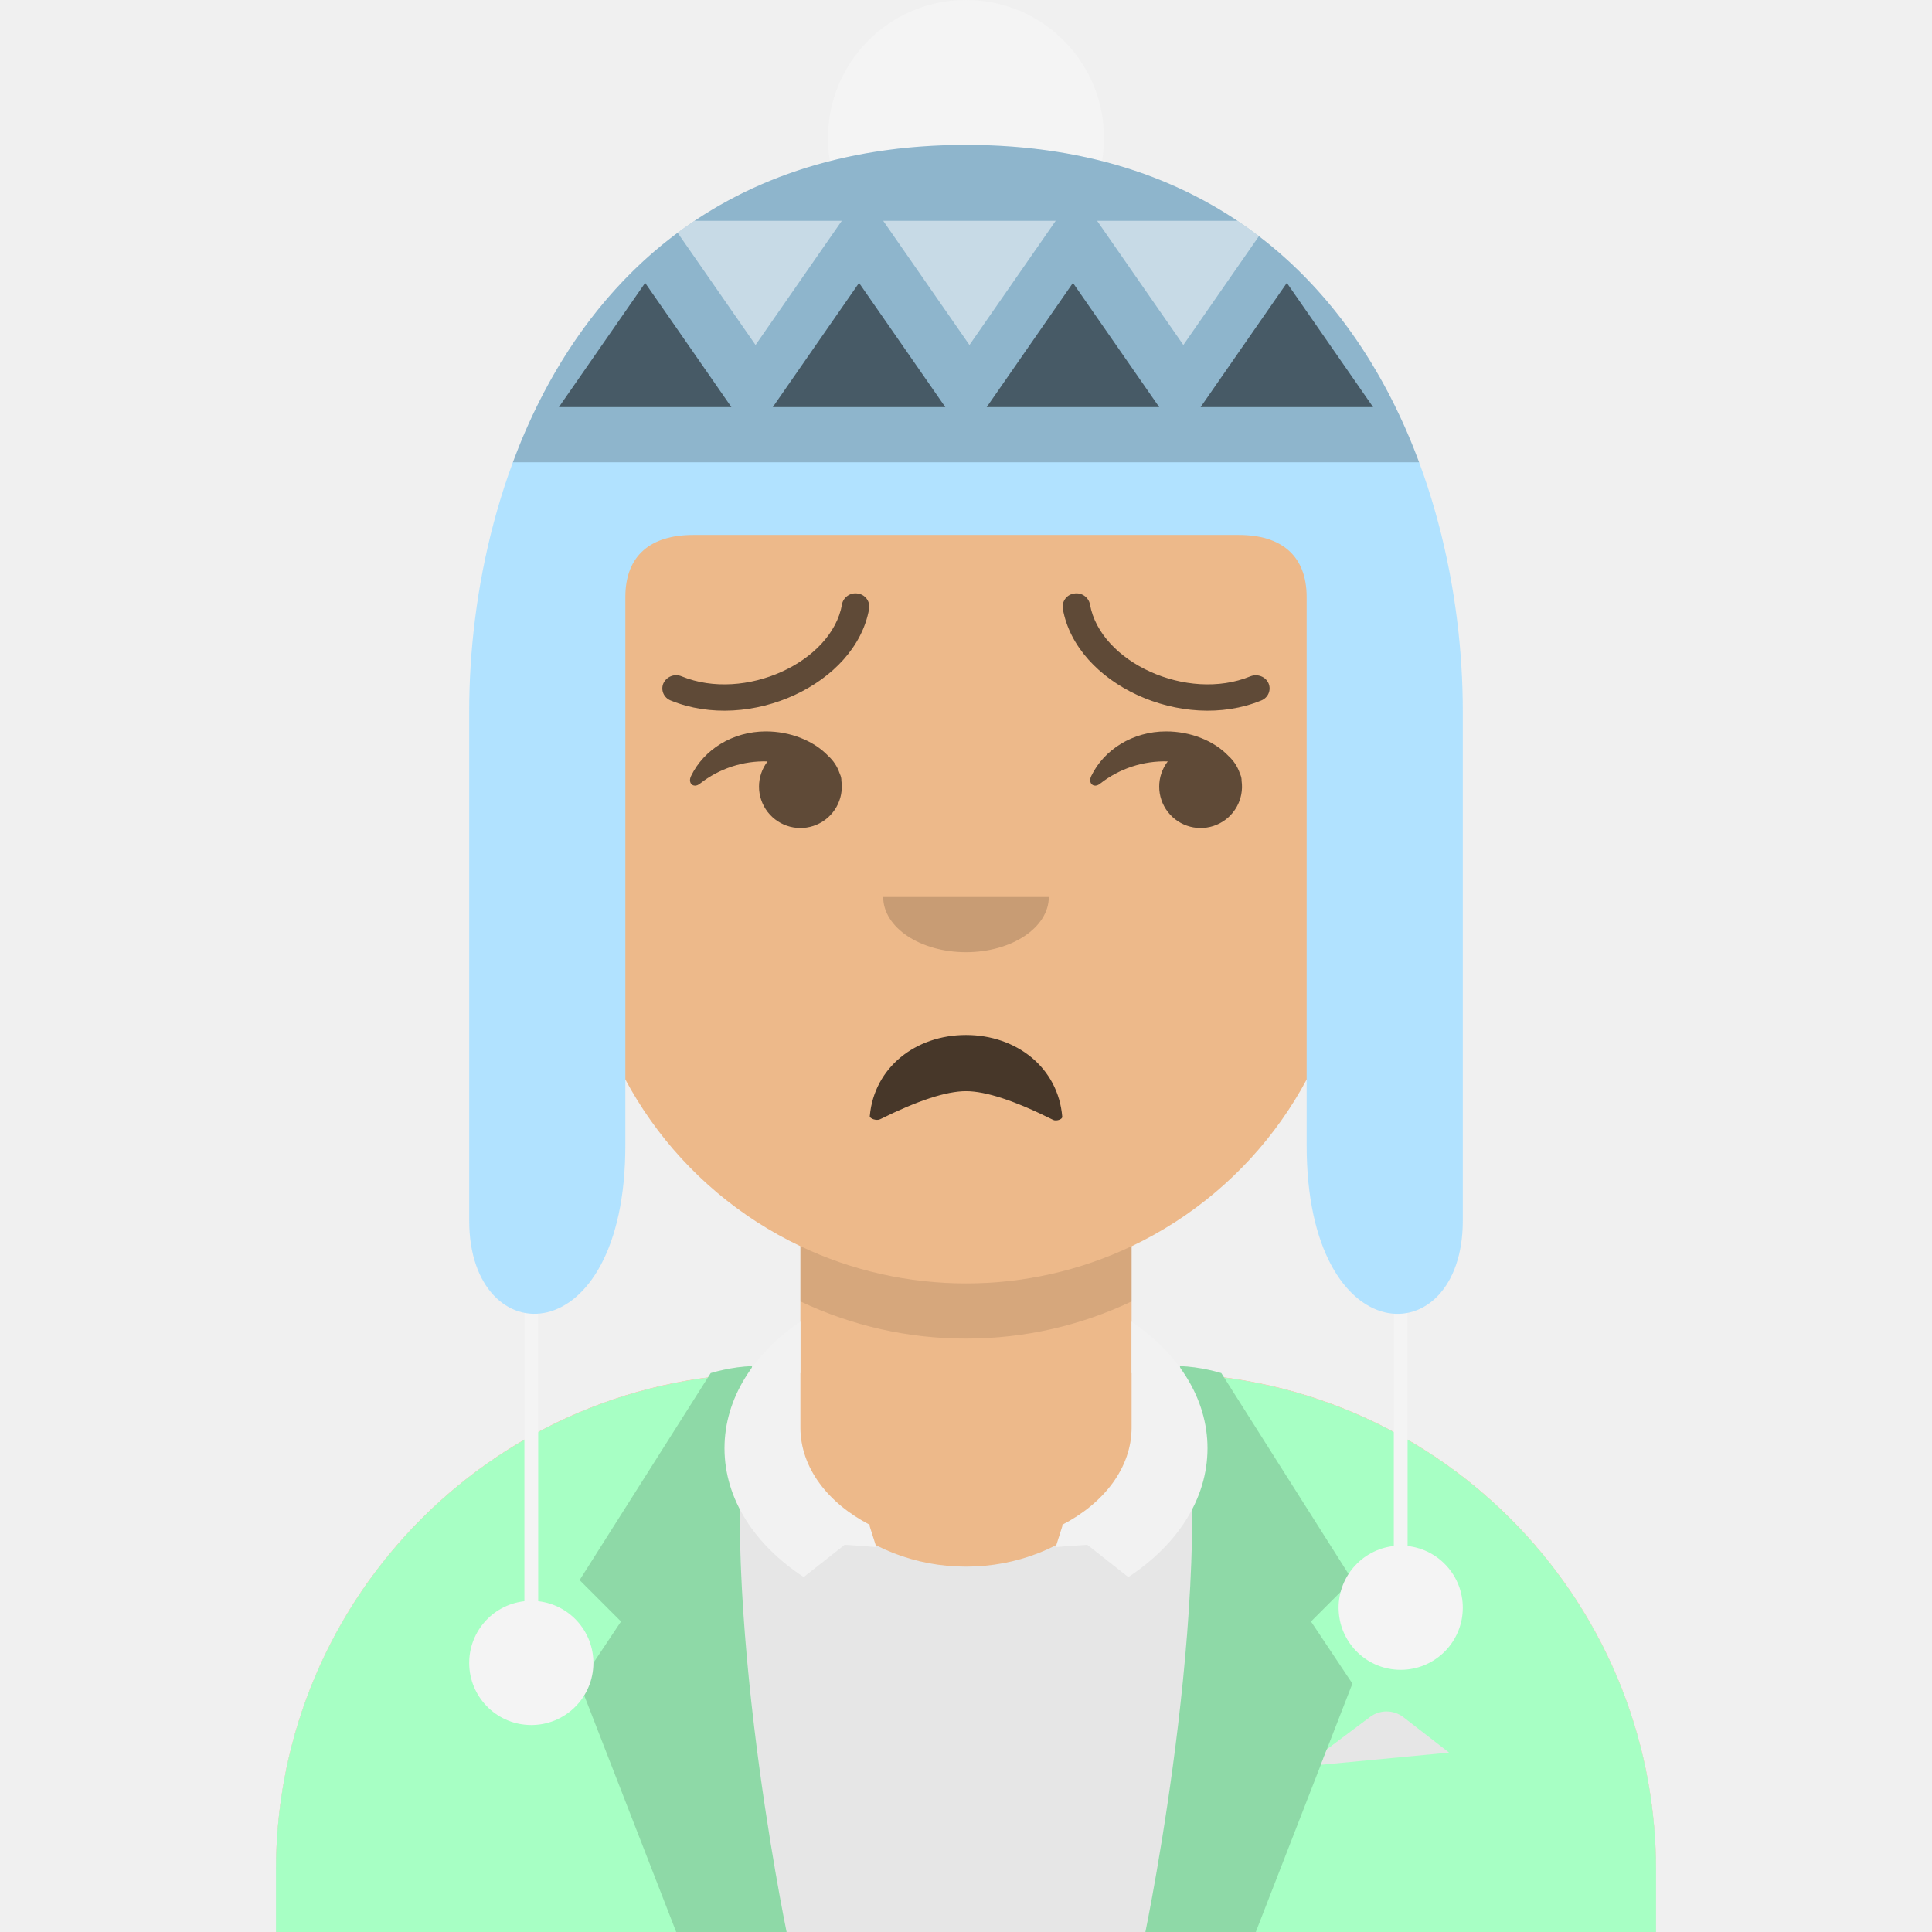
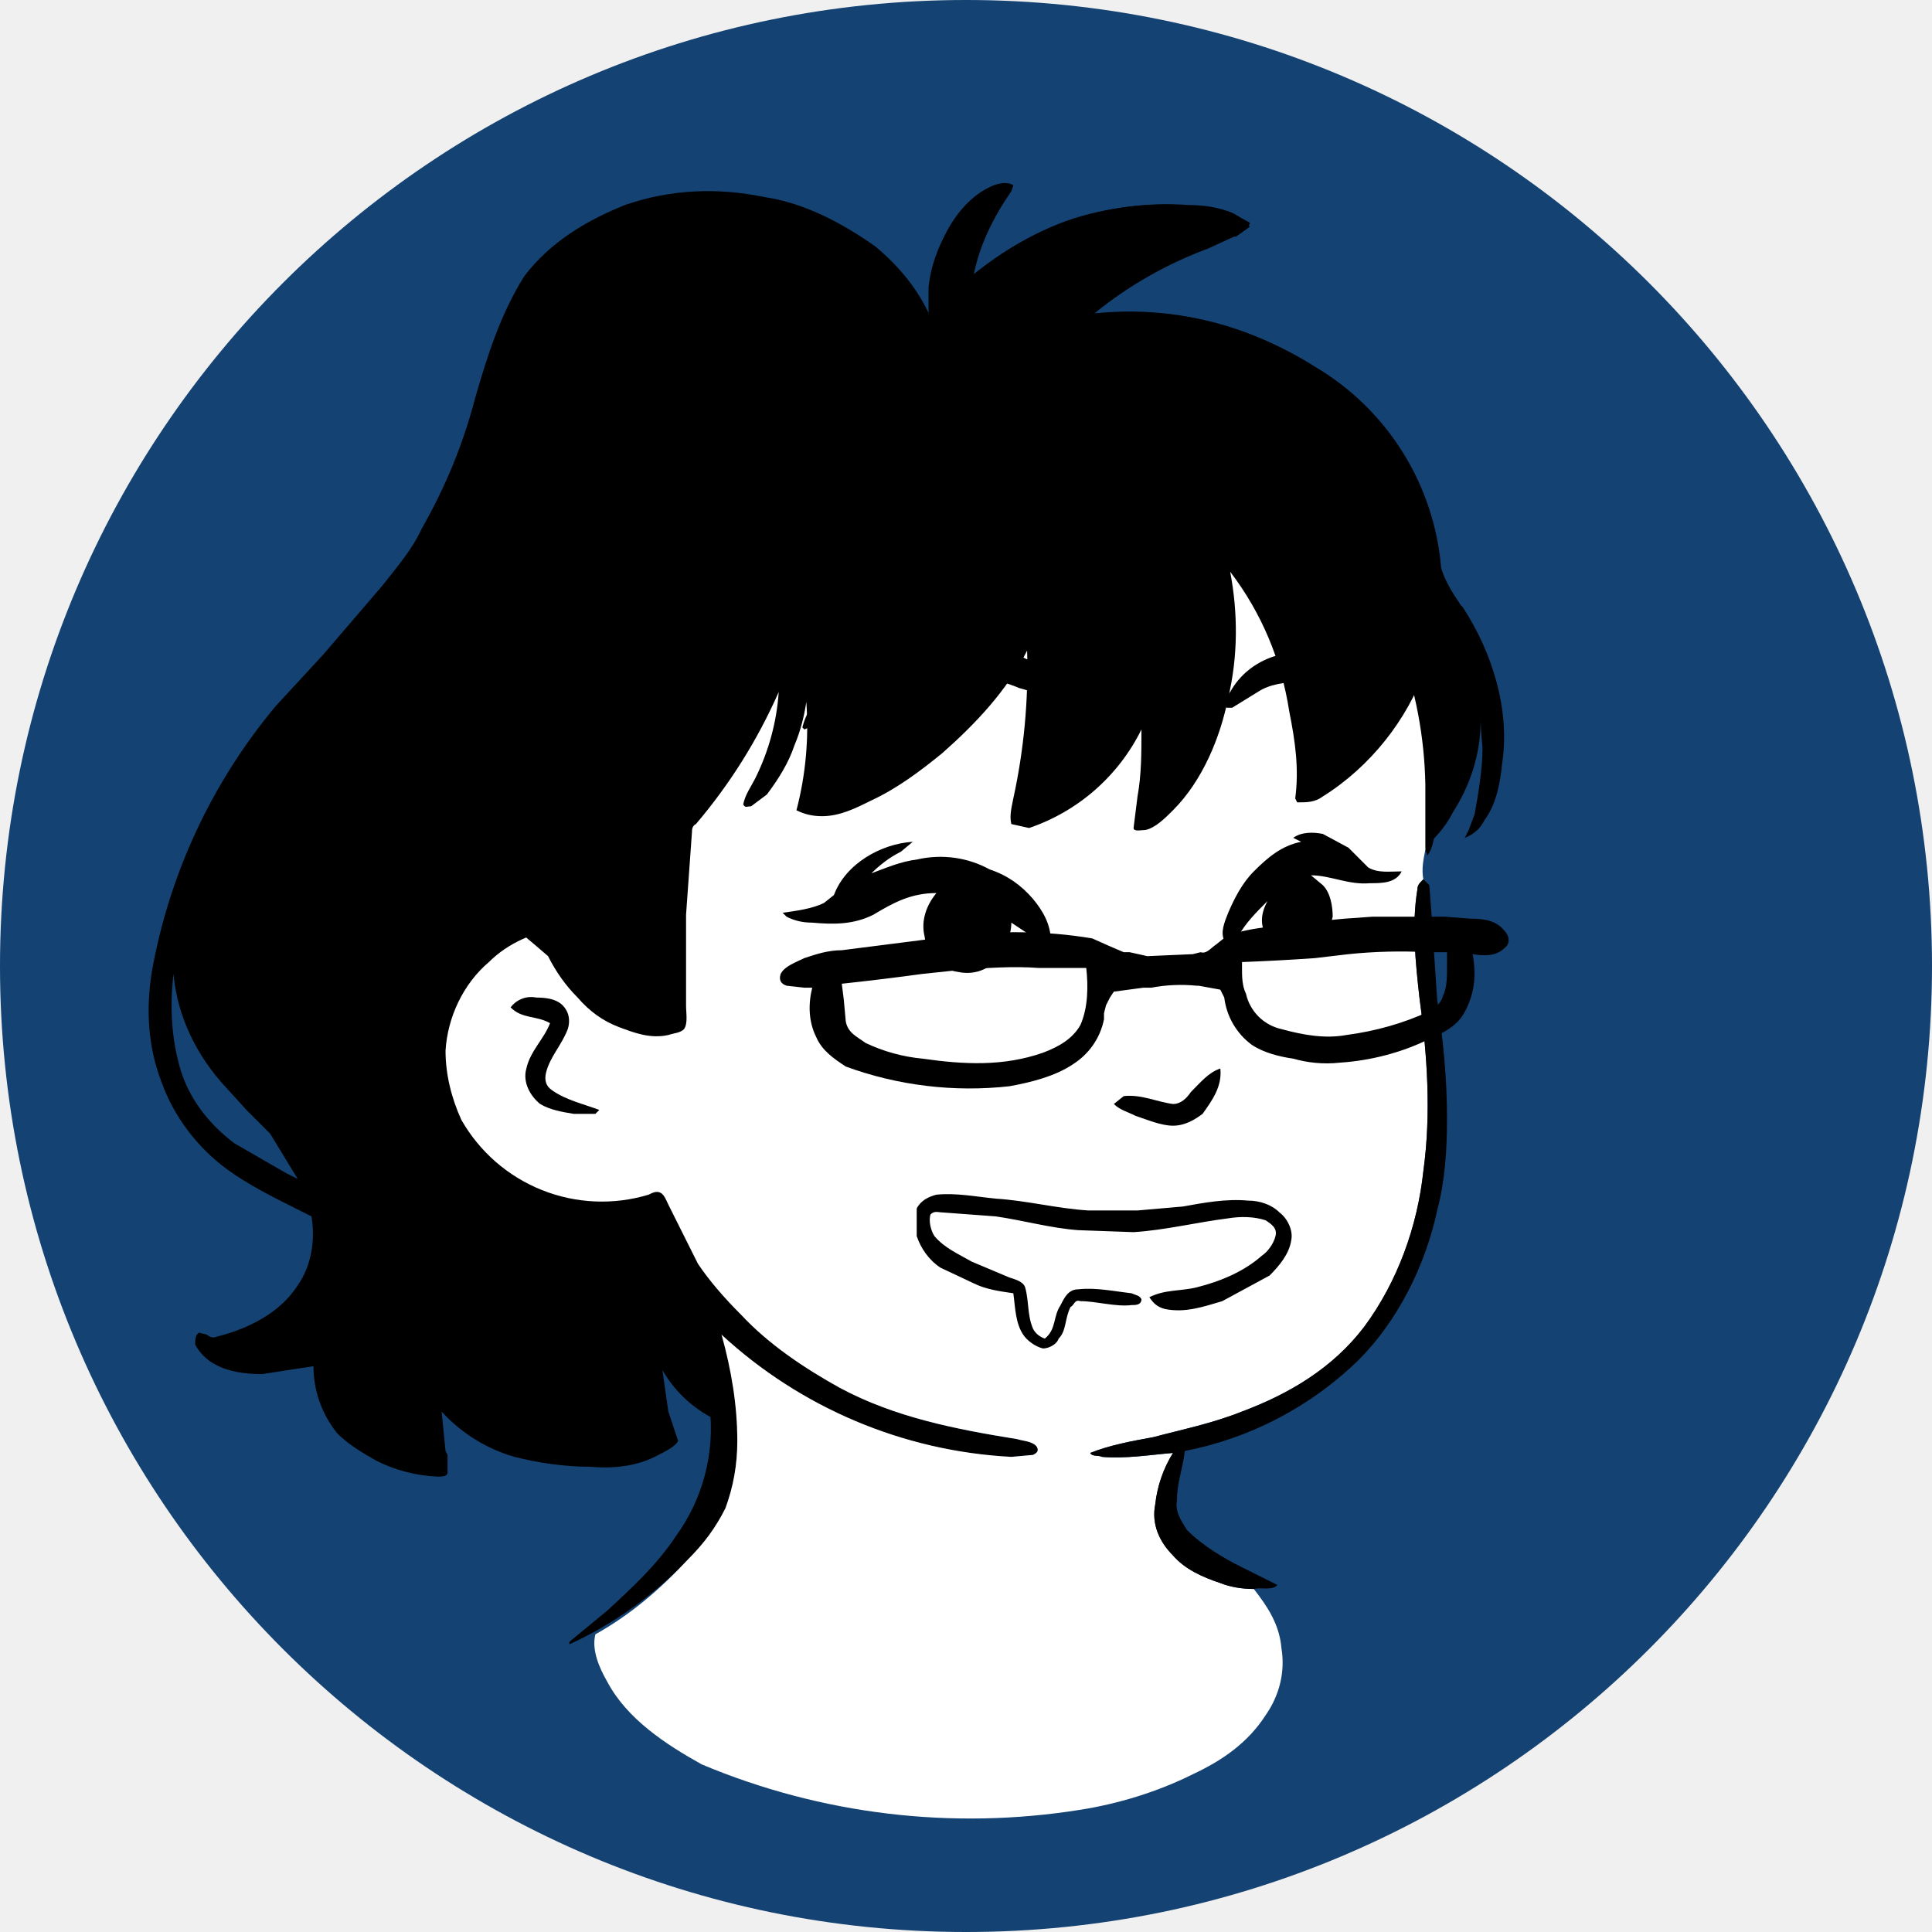
- <svg xmlns="http://www.w3.org/2000/svg" viewBox="0 0 280 280" fill="none" shape-rendering="auto">
-   <mask id="viewboxMask">
-     <rect width="280" height="280" rx="0" ry="0" x="0" y="0" fill="#fff" />
-   </mask>
-   <g mask="url(#viewboxMask)">
-     <g transform="translate(8)">
-       <path d="M132 36a56 56 0 0 0-56 56v6.17A12 12 0 0 0 66 110v14a12 12 0 0 0 10.3 11.88 56.04 56.04 0 0 0 31.7 44.73v18.4h-4a72 72 0 0 0-72 72v9h200v-9a72 72 0 0 0-72-72h-4v-18.39a56.04 56.04 0 0 0 31.7-44.73A12 12 0 0 0 198 124v-14a12 12 0 0 0-10-11.83V92a56 56 0 0 0-56-56Z" fill="#edb98a" />
-       <path d="M108 180.61v8a55.79 55.79 0 0 0 24 5.39c8.59 0 16.73-1.93 24-5.39v-8a55.79 55.79 0 0 1-24 5.39 55.79 55.79 0 0 1-24-5.39Z" fill="#000" fill-opacity=".1" />
-       <g transform="translate(0 170)">
-         <path d="M132 57.05c14.91 0 27-11.2 27-25 0-1.01-.06-2.01-.2-3h1.2a72 72 0 0 1 72 72V110H32v-8.95a72 72 0 0 1 72-72h1.2c-.14.99-.2 1.99-.2 3 0 13.8 12.09 25 27 25Z" fill="#E6E6E6" />
-         <path d="M100.78 29.12 101 28c-2.96.05-6 1-6 1l-.42.66A72.01 72.01 0 0 0 32 101.06V110h74s-10.7-51.56-5.24-80.8l.02-.08ZM158 110s11-53 5-82c2.96.05 6 1 6 1l.42.66a72.01 72.01 0 0 1 62.58 71.4V110h-74Z" fill="#a7ffc4" />
-         <path d="M101 28c-6 29 5 82 5 82H90L76 74l6-9-6-6 19-30s3.04-.95 6-1ZM163 28c6 29-5 82-5 82h16l14-36-6-9 6-6-19-30s-3.04-.95-6-1Z" fill-rule="evenodd" clip-rule="evenodd" fill="#000" fill-opacity=".15" />
-         <path d="M108 21.54c-6.77 4.6-11 11.12-11 18.35 0 7.4 4.43 14.05 11.48 18.67l5.94-4.68 4.58.33-1-3.15.08-.06c-6.1-3.15-10.08-8.3-10.08-14.12V21.54ZM156 36.88c0 5.82-3.98 10.97-10.08 14.12l.08.06-1 3.15 4.58-.33 5.94 4.68C162.57 53.94 167 47.29 167 39.89c0-7.23-4.23-13.75-11-18.35v15.34Z" fill="#F2F2F2" />
-         <path d="m183.42 85.77.87-2.24 6.27-4.7a4 4 0 0 1 4.85.05l6.6 5.12-18.59 1.77Z" fill="#E6E6E6" />
-       </g>
-       <g transform="translate(78 134)">
-         <path fill-rule="evenodd" clip-rule="evenodd" d="M40.06 27.72C40.7 20.7 46.7 16 54 16c7.34 0 13.36 4.75 13.95 11.85.03.38-.87.67-1.32.45-5.54-2.77-9.75-4.16-12.63-4.16-2.84 0-7 1.36-12.45 4.07-.5.25-1.53-.07-1.5-.49Z" fill="#000" fill-opacity=".7" />
-       </g>
-       <g transform="translate(104 122)">
-         <path fill-rule="evenodd" clip-rule="evenodd" d="M16 8c0 4.42 5.37 8 12 8s12-3.58 12-8" fill="#000" fill-opacity=".16" />
-       </g>
-       <g transform="translate(76 90)">
-         <path d="M27 16c-4.84 0-9 2.65-10.84 6.45-.54 1.1.39 1.85 1.28 1.12a15.13 15.13 0 0 1 9.8-3.22 6 6 0 1 0 10.7 2.8 2 2 0 0 0-.12-.74l-.15-.38a6 6 0 0 0-1.64-2.48C33.9 17.32 30.5 16 27 16ZM85 16c-4.84 0-9 2.65-10.84 6.45-.54 1.1.39 1.85 1.28 1.12a15.13 15.13 0 0 1 9.8-3.22 6 6 0 1 0 10.7 2.8 2 2 0 0 0-.12-.74l-.15-.38a6 6 0 0 0-1.64-2.48C91.9 17.32 88.5 16 85 16Z" fill="#000" fill-opacity=".6" />
-       </g>
-       <g transform="translate(76 82)">
-         <path d="M38.03 5.6c-1.48 8.38-14.1 14.17-23.24 10.42a2.04 2.04 0 0 0-2.64 1c-.43.97.04 2.1 1.05 2.5 11.45 4.7 26.84-2.37 28.76-13.3a1.92 1.92 0 0 0-1.64-2.2 2 2 0 0 0-2.3 1.57ZM73.97 5.6c1.48 8.38 14.1 14.17 23.24 10.42 1.02-.41 2.2.03 2.63 1 .43.97-.04 2.1-1.05 2.5-11.44 4.7-26.84-2.37-28.76-13.3a1.92 1.92 0 0 1 1.64-2.2 2 2 0 0 1 2.3 1.57Z" fill="#000" fill-opacity=".6" />
-       </g>
-       <g transform="translate(-1)">
-         <path d="M197 168h-2v56.06a9 9 0 1 0 2 0V168ZM71 176h-2v56.06a9 9 0 1 0 2 0V176Z" fill="#F4F4F4" />
-         <circle cx="133" cy="20" r="20" fill="#F4F4F4" />
-         <path d="M93.45 77.53h79.1c6.08 0 9.82 2.93 9.82 9V166c0 30.46 22.63 30.41 22.63 10.92v-73.86C205 68.8 187.77 21 133 21c-54.77 0-72 47.8-72 82.05v73.86c0 19.5 22.63 19.54 22.63-10.92V86.53c0-6.07 3.73-9 9.82-9Z" fill="#b1e2ff" />
-         <path d="M198.67 67H67.33C76.42 42.5 96.26 21 133 21s56.58 21.5 65.67 46Z" fill="#000" fill-opacity=".2" />
-         <path d="M91.2 33.73 102.5 50 115 32H93.66c-.83.56-1.65 1.14-2.46 1.73ZM172.34 32H152l12.5 18 10.95-15.77c-1-.77-2.04-1.51-3.11-2.23ZM133.5 50 121 32h25l-12.5 18Z" fill="#fff" fill-opacity=".5" />
-         <path d="M99 59 86.5 41 74 59h25ZM130 59l-12.5-18L105 59h25ZM148.5 41 161 59h-25l12.5-18ZM192 59l-12.5-18L167 59h25Z" fill="#000" fill-opacity=".5" />
-       </g>
-       <g transform="translate(49 72)" />
-       <g transform="translate(62 42)" />
+ <svg xmlns="http://www.w3.org/2000/svg" width="128" height="128" viewBox="0 0 128 128" fill="none">
+   <g clip-path="url(#clip0_414_3556)">
+     <mask id="mask0_414_3556" style="mask-type:luminance" maskUnits="userSpaceOnUse" x="0" y="0" width="128" height="128">
+       <path d="M128 64C128 28.654 99.346 0 64 0C28.654 0 0 28.654 0 64C0 99.346 28.654 128 64 128C99.346 128 128 99.346 128 64Z" fill="white" />
+     </mask>
+     <g mask="url(#mask0_414_3556)">
+       <path d="M128 0H0V128H128V0Z" fill="#144272" />
+       <path fill-rule="evenodd" clip-rule="evenodd" d="M67.004 12.669L67.135 12.278C66.743 12.016 66.22 12.147 65.829 12.278C64.522 12.8 63.478 13.976 62.825 15.151C62.171 16.326 61.649 17.633 61.518 19.069V20.767L61.649 21.029C60.865 19.2 59.559 17.633 57.992 16.326C55.771 14.759 53.29 13.453 50.678 13.061C47.543 12.408 44.408 12.539 41.404 13.584C38.792 14.629 36.441 16.065 34.743 18.286C33.175 20.767 32.261 23.641 31.478 26.384C30.694 29.388 29.518 32.261 27.951 35.004C27.298 36.441 26.253 37.616 25.339 38.792L21.42 43.363L18.286 46.759C14.049 51.817 11.212 57.896 10.057 64.392C9.665 66.874 9.796 69.355 10.71 71.706C11.494 73.927 13.061 76.016 15.02 77.453C16.457 78.498 18.024 79.282 19.592 80.065L20.637 80.588C20.898 82.155 20.637 83.853 19.723 85.159C18.547 86.988 16.457 88.033 14.367 88.555C14.106 88.686 13.845 88.555 13.714 88.424L13.192 88.294C12.931 88.424 12.931 88.816 12.931 89.078C13.192 89.6 13.714 90.123 14.237 90.384C15.151 90.906 16.326 91.037 17.371 91.037L20.767 90.514C20.767 92.082 21.29 93.649 22.335 94.955C23.118 95.739 24.033 96.261 24.947 96.784C26.207 97.415 27.587 97.772 28.996 97.829C29.257 97.829 29.649 97.829 29.649 97.567V96.392L29.518 96.131L29.257 93.518C30.563 94.955 32.261 96 34.09 96.522C35.657 96.914 37.355 97.175 39.053 97.175C40.62 97.306 42.188 97.175 43.624 96.392C44.147 96.131 44.669 95.869 44.931 95.478L44.278 93.518L43.886 90.775C44.759 92.286 46.091 93.48 47.687 94.184C49.284 94.888 51.063 95.067 52.767 94.694C54.988 94.171 56.686 93.126 58.384 91.82C58.22 92.346 57.953 92.835 57.6 93.257L57.469 93.649C58.253 93.649 58.906 93.257 59.429 92.735C59.951 92.082 60.212 91.167 60.474 90.384C60.604 89.208 60.343 87.902 60.082 86.727L59.037 84.245L56.555 79.02C55.136 76.092 53.786 73.131 52.506 70.139C50.977 65.475 49.969 60.657 49.502 55.771C49.371 54.335 49.241 52.898 48.849 51.461V51.331L48.98 50.678L51.592 45.845C51.461 47.804 50.939 49.763 50.025 51.592L49.763 51.984C49.502 52.506 49.241 52.898 49.241 53.551C49.763 53.42 50.025 53.42 50.286 53.029C51.461 51.853 52.376 50.416 52.898 48.849L53.42 46.629V46.498C53.513 48.466 53.382 50.438 53.029 52.376L52.767 53.551C53.159 53.812 53.682 54.074 54.204 54.074C55.51 54.074 56.947 53.551 57.992 52.898C62.12 50.537 65.58 47.166 68.049 43.102C68.049 45.975 67.918 48.98 67.396 51.853L67.135 52.898L66.874 54.335C66.874 54.596 67.135 54.727 67.265 54.727H67.526C68.18 54.988 68.963 54.596 69.486 54.335H69.616C72.098 52.898 74.449 50.939 75.624 48.327C75.624 50.025 75.624 51.592 75.363 53.159L75.233 53.943L75.102 54.857C75.102 55.118 75.363 55.118 75.494 55.118H75.624C76.147 55.118 76.669 54.596 77.192 54.335C78.498 53.029 79.412 51.592 80.196 50.025C80.98 48.196 81.502 46.367 81.763 44.408C82.025 42.188 81.894 39.967 81.502 37.878C83.722 40.62 84.898 44.016 85.551 47.543C85.812 49.371 85.943 51.069 85.812 52.898L85.943 53.159C86.465 53.159 86.988 53.159 87.51 52.898C88.816 52.114 89.992 51.069 91.037 49.894C91.037 51.722 90.906 53.682 90.514 55.51L90.253 56.294C90.122 56.947 89.992 57.469 90.122 58.123C91.298 58.384 92.604 57.731 93.518 56.947C94.563 56.033 95.608 55.118 96.261 53.812C97.437 51.984 98.09 49.894 98.09 47.804C98.115 48.371 98.158 48.938 98.22 49.502C98.22 50.939 97.959 52.506 97.698 53.943L97.306 54.988L97.045 55.51C97.698 55.249 98.09 54.857 98.351 54.335C99.135 53.29 99.396 51.853 99.526 50.547C100.049 47.02 98.874 43.233 96.914 40.229L96.784 40.098C96.261 39.314 95.739 38.531 95.478 37.616C95.251 34.889 94.374 32.256 92.919 29.938C91.465 27.62 89.476 25.684 87.118 24.294C82.804 21.557 77.709 20.318 72.62 20.767H72.49C74.763 18.927 77.322 17.471 80.065 16.457L81.763 15.674H81.894L82.808 15.02L82.547 14.759C82.155 14.367 81.763 14.106 81.241 13.976C77.856 13.271 74.348 13.451 71.053 14.498C68.702 15.282 66.482 16.588 64.522 18.155C64.914 16.196 65.829 14.367 67.004 12.669ZM15.02 72.098C13.061 70.008 11.755 67.396 11.494 64.522C11.233 66.743 11.363 68.963 12.016 71.053C12.669 73.012 13.976 74.58 15.543 75.755L18.939 77.714L19.723 78.106L17.894 75.102L16.326 73.535L15.02 72.098Z" fill="black" />
+       <path d="M64.784 22.988C72.229 22.727 79.804 25.339 85.551 30.302C89.124 33.283 91.875 37.128 93.543 41.471C95.212 45.814 95.743 50.512 95.086 55.118C94.955 55.641 94.955 56.163 94.563 56.686L94.433 56.294V51.984C94.294 45.616 91.996 39.484 87.913 34.595C83.831 29.706 78.208 26.35 71.967 25.078C64.665 23.554 57.057 24.742 50.567 28.42C44.077 32.098 39.148 38.014 36.702 45.061C35.135 49.894 34.873 55.249 35.918 60.212C36.702 59.951 37.486 59.951 38.139 59.951C38.4 60.082 38.792 60.082 38.922 60.343C39.053 60.604 38.922 60.735 38.792 60.865L37.224 61.388C35.396 61.78 33.698 62.433 32.392 63.739C31.536 64.47 30.84 65.369 30.346 66.38C29.852 67.391 29.57 68.492 29.518 69.616C29.518 71.184 29.91 72.751 30.563 74.188C31.608 75.886 33.045 77.323 34.873 78.237C37.224 79.543 40.229 79.935 42.971 79.151C43.233 79.02 43.494 78.89 43.755 79.02C44.016 79.151 44.147 79.543 44.278 79.804L46.237 83.722C48.714 87.137 51.928 89.949 55.641 91.951C59.298 93.91 63.347 94.694 67.396 95.347C67.788 95.478 68.441 95.478 68.702 95.869C68.833 96.131 68.702 96.261 68.441 96.392L67.004 96.522C59.846 96.189 53.039 93.318 47.804 88.424C48.457 90.775 48.849 93.126 48.849 95.478C48.849 97.045 48.588 98.482 48.065 99.918C47.412 101.224 46.629 102.269 45.584 103.314C43.351 105.666 40.691 107.572 37.747 108.931C37.616 108.8 37.877 108.669 38.008 108.539L40.229 106.71C41.926 105.143 43.494 103.706 44.8 101.747C46.572 99.293 47.364 96.265 47.02 93.257L46.498 88.163L46.237 86.857L44.669 84.637C44.016 83.331 43.233 82.025 42.971 80.588C40.713 81.191 38.329 81.129 36.105 80.411C33.881 79.693 31.912 78.348 30.433 76.539C28.862 74.671 27.985 72.318 27.951 69.878C27.951 68.31 28.343 66.874 28.996 65.437C30.171 63.347 32 61.649 34.22 60.735C33.175 56.686 33.175 52.637 33.829 48.588C34.873 43.363 37.224 38.531 40.49 34.482C46.367 27.429 55.51 23.118 64.784 22.988Z" fill="black" />
+       <path d="M71.967 25.078C78.219 26.328 83.856 29.678 87.942 34.572C92.028 39.465 94.318 45.609 94.433 51.984V56.294C94.302 56.947 94.171 57.6 94.302 58.253C94.041 58.514 93.91 58.645 93.91 58.906C93.518 61.257 93.78 63.739 94.041 66.09C94.563 69.878 94.825 73.796 94.302 77.584C93.91 81.241 92.604 84.898 90.384 87.902C88.294 90.645 85.42 92.343 82.286 93.518C80.326 94.302 78.367 94.694 76.408 95.216C74.971 95.478 73.535 95.739 72.229 96.261C72.359 96.522 72.751 96.392 73.012 96.522C74.58 96.653 76.147 96.392 77.714 96.261C77.061 97.306 76.669 98.482 76.539 99.657C76.278 100.963 76.8 102.139 77.714 103.053C78.498 103.967 79.674 104.49 80.849 104.882C81.502 105.143 82.286 105.273 83.069 105.273C83.984 106.449 84.767 107.625 84.898 109.192C85.159 110.759 84.767 112.327 83.853 113.633C82.678 115.461 80.98 116.637 79.02 117.551C76.669 118.727 74.057 119.51 71.576 119.902C63.1 121.261 54.413 120.221 46.498 116.898C44.147 115.592 41.535 113.894 40.229 111.412C39.706 110.498 39.184 109.322 39.445 108.278C41.796 106.971 43.755 105.273 45.584 103.314C46.629 102.269 47.412 101.225 48.065 99.918C48.588 98.482 48.849 97.045 48.849 95.478C48.849 93.126 48.457 90.775 47.804 88.424C53.064 93.28 59.856 96.145 67.004 96.522L68.441 96.392C68.702 96.261 68.833 96.131 68.702 95.869C68.441 95.478 67.788 95.478 67.396 95.347C63.347 94.694 59.298 93.91 55.641 91.951C53.29 90.645 50.939 89.078 49.11 87.118C48.065 86.073 47.02 84.898 46.237 83.722L44.278 79.804C44.147 79.543 44.016 79.151 43.755 79.02C43.494 78.89 43.233 79.02 42.971 79.151C40.647 79.853 38.153 79.744 35.898 78.842C33.644 77.94 31.763 76.299 30.563 74.188C29.91 72.751 29.518 71.184 29.518 69.616C29.649 67.396 30.694 65.175 32.392 63.739C33.698 62.433 35.396 61.78 37.224 61.388L38.792 60.865C38.922 60.735 39.053 60.604 38.922 60.343C38.792 60.082 38.4 60.082 38.139 59.951C37.486 59.951 36.702 59.951 35.918 60.212C34.873 55.249 35.135 49.894 36.702 45.061C39.172 38.03 44.105 32.132 50.588 28.458C57.072 24.784 64.667 23.583 71.967 25.078Z" fill="white" />
+       <path d="M94.302 58.253L94.694 58.645L94.825 60.343L95.216 66.22C95.608 68.833 95.869 71.445 95.869 74.057C95.869 76.147 95.739 78.237 95.216 80.196C94.433 83.853 92.604 87.51 89.992 90.122C86.826 93.199 82.832 95.287 78.498 96.131C78.367 97.306 77.975 98.22 77.975 99.396C77.845 100.18 78.237 100.702 78.629 101.355C79.674 102.4 80.98 103.184 82.286 103.837L84.637 105.012C84.245 105.404 83.592 105.143 83.069 105.273C82.286 105.273 81.502 105.143 80.849 104.882C79.674 104.49 78.498 103.967 77.714 103.053C76.8 102.139 76.278 100.963 76.539 99.657C76.669 98.482 77.061 97.306 77.714 96.261C76.147 96.392 74.58 96.653 73.012 96.522C72.751 96.392 72.359 96.522 72.229 96.261C73.535 95.739 74.971 95.478 76.408 95.216C78.367 94.694 80.326 94.302 82.286 93.518C85.42 92.343 88.294 90.645 90.384 87.902C92.604 84.898 93.91 81.241 94.302 77.584C94.825 73.796 94.563 69.877 94.041 66.09C93.78 63.739 93.518 61.257 93.91 58.906C93.91 58.645 94.041 58.514 94.302 58.253ZM35.526 66.09C36.31 66.09 37.094 66.22 37.486 66.874C37.747 67.265 37.747 67.788 37.616 68.18C37.224 69.225 36.441 70.008 36.18 71.053C36.049 71.576 36.18 71.967 36.571 72.229C37.486 72.882 38.661 73.143 39.706 73.535L39.445 73.796H38.008C37.224 73.665 36.441 73.535 35.788 73.143C35.135 72.62 34.612 71.706 34.873 70.792C35.135 69.616 36.049 68.833 36.441 67.788C35.526 67.265 34.612 67.526 33.829 66.743C34.22 66.22 34.873 65.959 35.526 66.09Z" fill="black" />
+       <path d="M87.641 55.249L89.339 56.163L90.645 57.469C91.298 57.861 92.082 57.731 92.865 57.731C92.474 58.514 91.559 58.514 90.775 58.514C89.339 58.645 88.163 57.992 86.857 57.992L87.641 58.645C88.163 59.167 88.294 60.082 88.294 60.735C88.163 61.257 88.033 61.78 87.641 62.171C86.857 63.347 84.898 63.478 84.114 62.302C83.461 61.518 83.461 60.604 83.984 59.69C83.2 60.474 82.547 61.127 82.025 62.041C81.763 62.171 81.371 62.694 81.11 62.302C80.849 61.78 81.11 61.127 81.371 60.474C81.763 59.559 82.286 58.514 83.069 57.731C83.984 56.816 84.898 56.033 86.204 55.771L85.682 55.51C86.204 55.118 86.988 55.118 87.641 55.249ZM60.474 55.771L59.69 56.425C58.906 56.816 58.253 57.339 57.731 57.861C58.776 57.469 59.69 57.078 60.735 56.947C62.433 56.555 64.131 56.816 65.567 57.6C66.743 57.992 67.657 58.645 68.441 59.559C69.094 60.343 69.616 61.257 69.616 62.302C69.616 62.563 69.486 62.825 69.094 62.825L68.18 61.91L67.004 61.127C67.004 61.78 66.743 62.563 66.351 63.086C65.829 64.131 64.653 64.653 63.477 64.392C62.302 64.261 61.388 63.216 61.257 62.041C60.996 60.996 61.388 59.951 62.041 59.167C60.343 59.167 59.167 59.82 57.861 60.604C56.555 61.257 55.249 61.257 53.812 61.127C53.159 61.127 52.637 60.996 52.114 60.735L51.853 60.474C52.767 60.343 53.812 60.212 54.596 59.82L55.249 59.298C56.033 57.208 58.384 55.902 60.474 55.771Z" fill="black" />
+       <path d="M63.869 42.58C65.959 42.71 68.18 43.494 69.877 44.8C70.269 45.192 70.792 45.453 70.922 45.975C71.053 46.237 70.792 46.629 70.531 46.498C69.486 46.367 68.571 45.845 67.526 45.584C66.612 45.192 65.567 44.931 64.522 44.931C63.608 44.8 62.563 44.931 61.649 45.061C59.69 45.322 57.731 46.237 56.033 47.151L53.29 48.327L53.159 48.196C53.29 47.673 53.551 47.02 53.943 46.629C54.727 45.322 56.163 44.539 57.469 43.886C59.429 42.971 61.649 42.449 63.869 42.58ZM89.208 43.102C89.861 43.363 90.645 43.755 91.167 44.408C91.69 44.931 91.82 45.584 91.69 46.367L88.686 45.453C87.771 45.192 86.988 45.322 86.073 45.192C85.159 45.192 84.114 45.322 83.331 45.845L81.633 46.89H81.241C81.11 46.498 81.241 46.106 81.502 45.845C82.155 44.669 83.2 43.886 84.376 43.494C85.943 42.971 87.51 42.71 89.208 43.102Z" fill="black" />
+       <path d="M80.849 70.792C80.98 71.967 80.326 72.882 79.674 73.796C79.151 74.188 78.498 74.58 77.714 74.58C76.931 74.58 76.016 74.188 75.233 73.927C74.71 73.665 74.188 73.535 73.796 73.143L74.449 72.62C75.624 72.49 76.669 73.012 77.714 73.143C78.237 73.143 78.629 72.751 78.89 72.359C79.543 71.706 80.065 71.053 80.849 70.792Z" fill="black" />
+       <path d="M62.041 79.151C63.347 79.02 64.653 79.282 65.959 79.412C68.049 79.543 70.008 80.065 72.098 80.196H75.363L78.367 79.935C79.804 79.674 81.241 79.412 82.677 79.543C83.461 79.543 84.245 79.804 84.767 80.326C85.29 80.718 85.682 81.502 85.551 82.155C85.42 83.069 84.767 83.853 84.114 84.506L80.98 86.204C79.674 86.596 78.498 86.988 77.192 86.727C76.669 86.596 76.408 86.335 76.147 85.943C77.192 85.42 78.237 85.551 79.282 85.29C80.849 84.898 82.416 84.245 83.592 83.2C83.984 82.939 84.376 82.416 84.506 81.894C84.637 81.371 84.245 81.11 83.853 80.849C83.069 80.588 82.155 80.588 81.371 80.718C79.282 80.98 77.192 81.502 75.102 81.633L71.445 81.502C69.616 81.371 67.788 80.849 65.959 80.588L62.433 80.326C62.171 80.326 61.91 80.196 61.649 80.457C61.518 80.849 61.649 81.502 61.91 81.894C62.563 82.677 63.477 83.069 64.392 83.592L66.874 84.637C67.265 84.767 67.788 84.898 67.918 85.29C68.18 86.204 68.049 87.118 68.441 88.033C68.571 88.294 68.833 88.555 69.225 88.686C70.008 88.033 69.747 87.249 70.269 86.465C70.531 85.943 70.792 85.42 71.445 85.42C72.62 85.29 73.796 85.551 74.971 85.682C75.233 85.812 75.494 85.812 75.624 86.073C75.624 86.465 75.233 86.465 74.971 86.465C73.927 86.596 72.62 86.204 71.576 86.204C71.184 86.073 71.184 86.465 70.922 86.596C70.531 87.38 70.661 88.163 70.139 88.686C70.008 89.078 69.486 89.339 69.094 89.339C68.571 89.208 68.049 88.816 67.788 88.424C67.265 87.641 67.265 86.596 67.135 85.682C66.22 85.551 65.306 85.42 64.522 85.029L62.302 83.984C61.518 83.461 60.996 82.677 60.735 81.894V80.065C60.996 79.543 61.518 79.282 62.041 79.151Z" fill="black" />
+       <path fill-rule="evenodd" clip-rule="evenodd" d="M90.906 60.735H95.739C96.305 60.782 96.871 60.825 97.437 60.865C98.351 60.865 99.135 60.996 99.657 61.649C100.049 62.041 100.049 62.563 99.657 62.825C99.135 63.347 98.351 63.347 97.567 63.216C97.829 64.653 97.698 65.959 96.914 67.265C96.392 68.049 95.608 68.441 94.694 68.833C92.865 69.747 90.775 70.269 88.816 70.4C87.641 70.531 86.596 70.4 85.682 70.139C84.767 70.008 83.722 69.747 82.939 69.225C82.436 68.855 82.015 68.385 81.7 67.846C81.386 67.307 81.185 66.71 81.11 66.09L80.849 65.567L79.412 65.306H79.282C78.279 65.206 77.268 65.25 76.278 65.437H75.755L73.796 65.698L73.535 66.09L73.273 66.612L73.143 67.135V67.526C72.882 68.833 72.098 69.878 71.053 70.531C69.877 71.314 68.31 71.706 66.874 71.967C63.208 72.374 59.497 71.927 56.033 70.661C55.249 70.139 54.465 69.616 54.074 68.702C53.551 67.657 53.551 66.482 53.812 65.437H53.29L52.114 65.306C51.722 65.175 51.592 64.914 51.722 64.522C51.984 64 52.767 63.739 53.29 63.478C54.074 63.216 54.857 62.955 55.771 62.955L62.955 62.041C66.09 61.649 69.225 61.649 72.359 62.171L73.535 62.694L74.449 63.086H74.841L76.016 63.347L79.02 63.216L79.543 63.086C79.935 63.216 80.196 62.825 80.588 62.563L81.241 62.041C82.155 61.649 83.2 61.518 84.114 61.388L84.898 61.257L89.078 60.865L90.906 60.735ZM95.869 63.086V64.131C95.869 64.653 95.869 65.437 95.608 65.959C95.478 66.482 95.086 66.743 94.694 67.004C92.996 67.788 91.167 68.31 89.208 68.571C87.771 68.833 86.335 68.571 84.898 68.18C83.722 67.918 82.808 67.004 82.547 65.829C82.286 65.306 82.286 64.653 82.286 64.131V63.739C83.898 63.678 85.509 63.591 87.118 63.478L89.339 63.216C91.074 63.038 92.821 62.994 94.563 63.086H95.869ZM70.139 64.131H68.833C67.135 64 65.306 64.131 63.608 64.261L61.127 64.522C59.345 64.766 57.559 64.984 55.771 65.175L55.902 66.22L56.033 67.657C56.163 68.441 56.816 68.702 57.339 69.094C58.53 69.662 59.812 70.016 61.127 70.139C63.869 70.531 66.482 70.661 69.094 69.747C70.139 69.355 71.053 68.833 71.576 67.918C72.098 66.743 72.098 65.306 71.967 64.131H70.139Z" fill="black" />
+       <path d="M78.759 13.584C79.674 13.584 80.718 13.714 81.633 14.106L82.808 14.759C82.677 15.282 82.286 15.282 82.025 15.543L77.714 17.371C75.886 18.286 74.057 19.461 72.49 20.767C75.813 20.41 79.174 20.813 82.319 21.944C85.464 23.075 88.311 24.906 90.645 27.298C92.84 29.466 94.364 32.22 95.036 35.231C95.708 38.242 95.498 41.382 94.433 44.278C93.257 47.673 90.775 50.808 87.641 52.767C87.118 53.159 86.596 53.159 85.943 53.159L85.812 52.898C86.073 50.939 85.812 49.11 85.42 47.151C84.898 43.755 83.592 40.62 81.502 37.878C82.025 40.62 82.025 43.494 81.371 46.237C80.849 48.849 79.674 51.722 77.714 53.682C77.192 54.204 76.539 54.857 75.886 54.988C75.624 54.988 75.102 55.118 75.102 54.857L75.363 52.767C75.624 51.331 75.624 49.894 75.624 48.327C74.874 49.851 73.829 51.212 72.552 52.333C71.275 53.453 69.789 54.311 68.18 54.857L67.004 54.596C66.874 54.074 67.004 53.551 67.135 52.898C67.838 49.682 68.145 46.392 68.049 43.102C66.743 45.714 64.653 47.935 62.433 49.894C60.996 51.069 59.429 52.245 57.731 53.029C56.686 53.551 55.641 54.074 54.465 54.074C53.812 54.074 53.29 53.943 52.767 53.682C53.38 51.34 53.6 48.912 53.42 46.498C53.29 47.412 53.029 48.457 52.637 49.371C52.245 50.547 51.592 51.592 50.808 52.637L49.763 53.42C49.502 53.42 49.371 53.551 49.241 53.29C49.371 52.637 49.763 52.114 50.025 51.592C50.939 49.763 51.461 47.804 51.592 45.845C50.198 49.013 48.35 51.961 46.106 54.596C45.845 54.727 45.845 54.988 45.845 55.118L45.453 60.604V66.612C45.453 67.135 45.584 67.788 45.322 68.18C45.061 68.441 44.669 68.441 44.278 68.571C43.102 68.833 42.057 68.441 41.012 68.049C39.967 67.657 39.053 67.004 38.269 66.09C37.486 65.306 36.833 64.392 36.31 63.347L35.396 62.563C33.247 60.82 31.529 58.606 30.374 56.092C29.219 53.577 28.658 50.831 28.735 48.065C28.735 44.539 29.78 41.143 31.216 38.008C33.592 33.543 36.957 29.68 41.054 26.714C45.152 23.748 49.873 21.759 54.857 20.898C57.078 20.637 59.559 20.506 61.78 21.029L63.869 18.808C65.858 16.959 68.207 15.541 70.769 14.642C73.331 13.743 76.051 13.383 78.759 13.584Z" fill="black" />
    </g>
  </g>
+   <defs>
+     <clipPath id="clip0_414_3556">
+       <rect width="128" height="128" fill="white" />
+     </clipPath>
+   </defs>
</svg>
